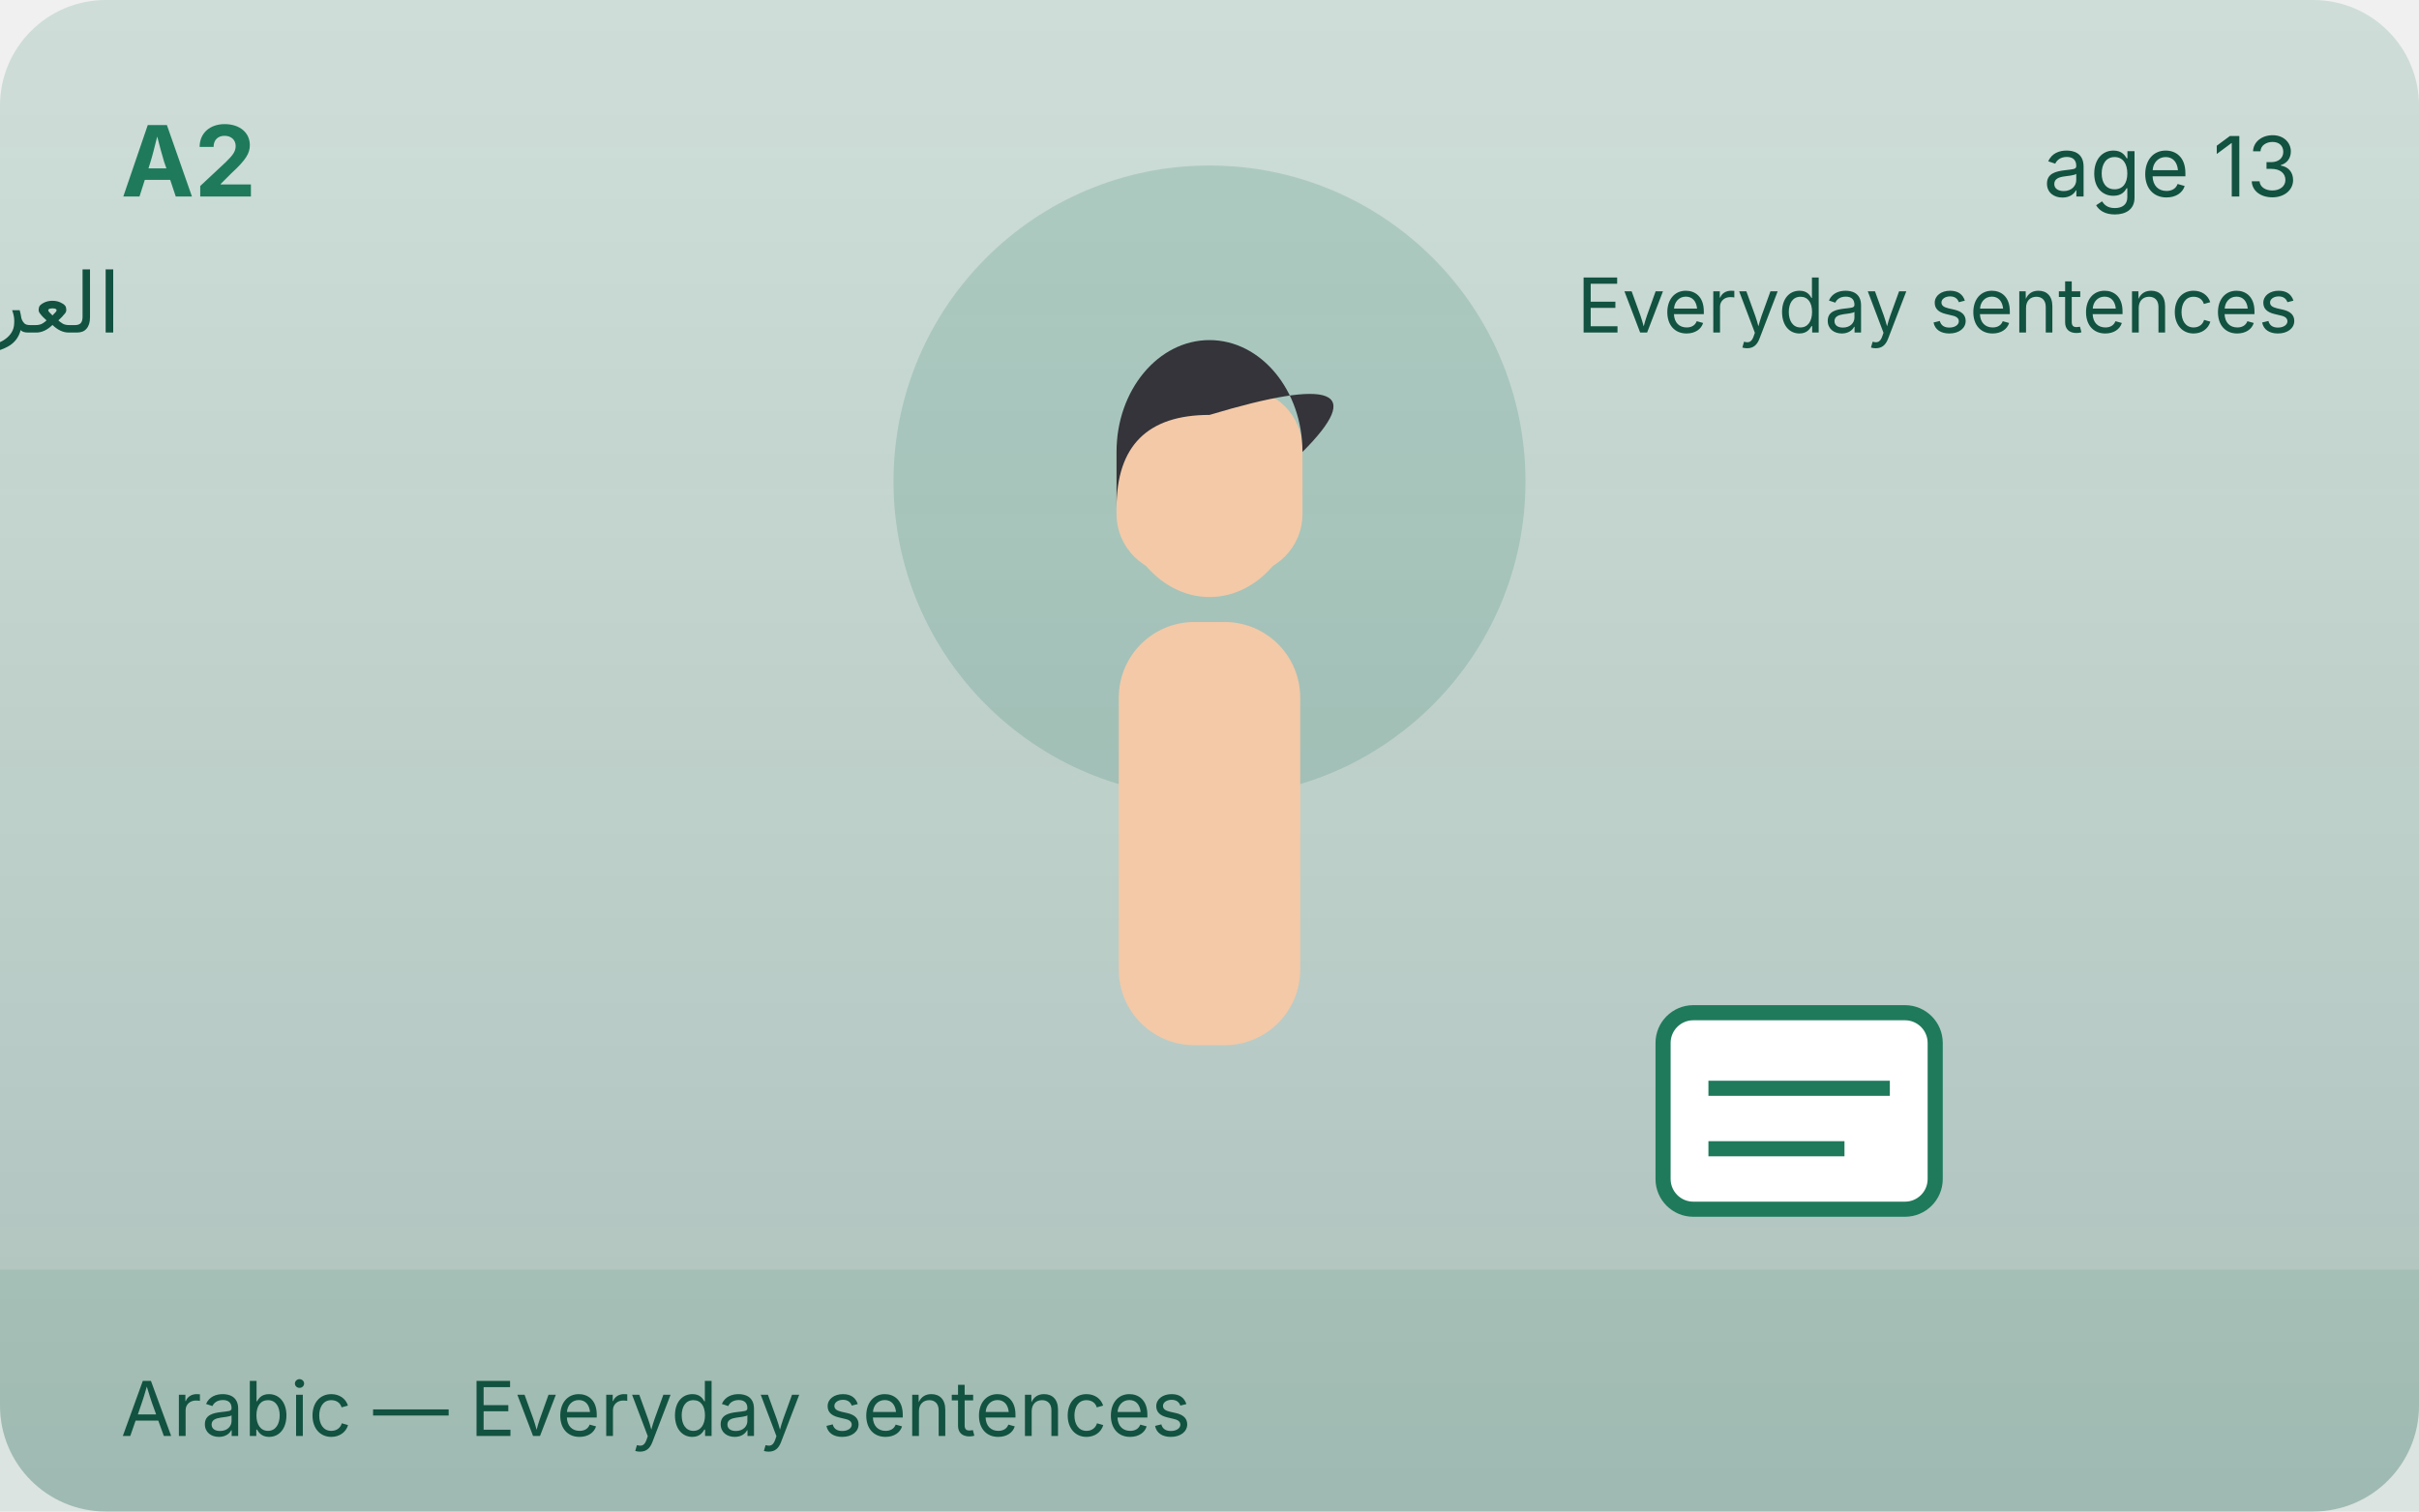
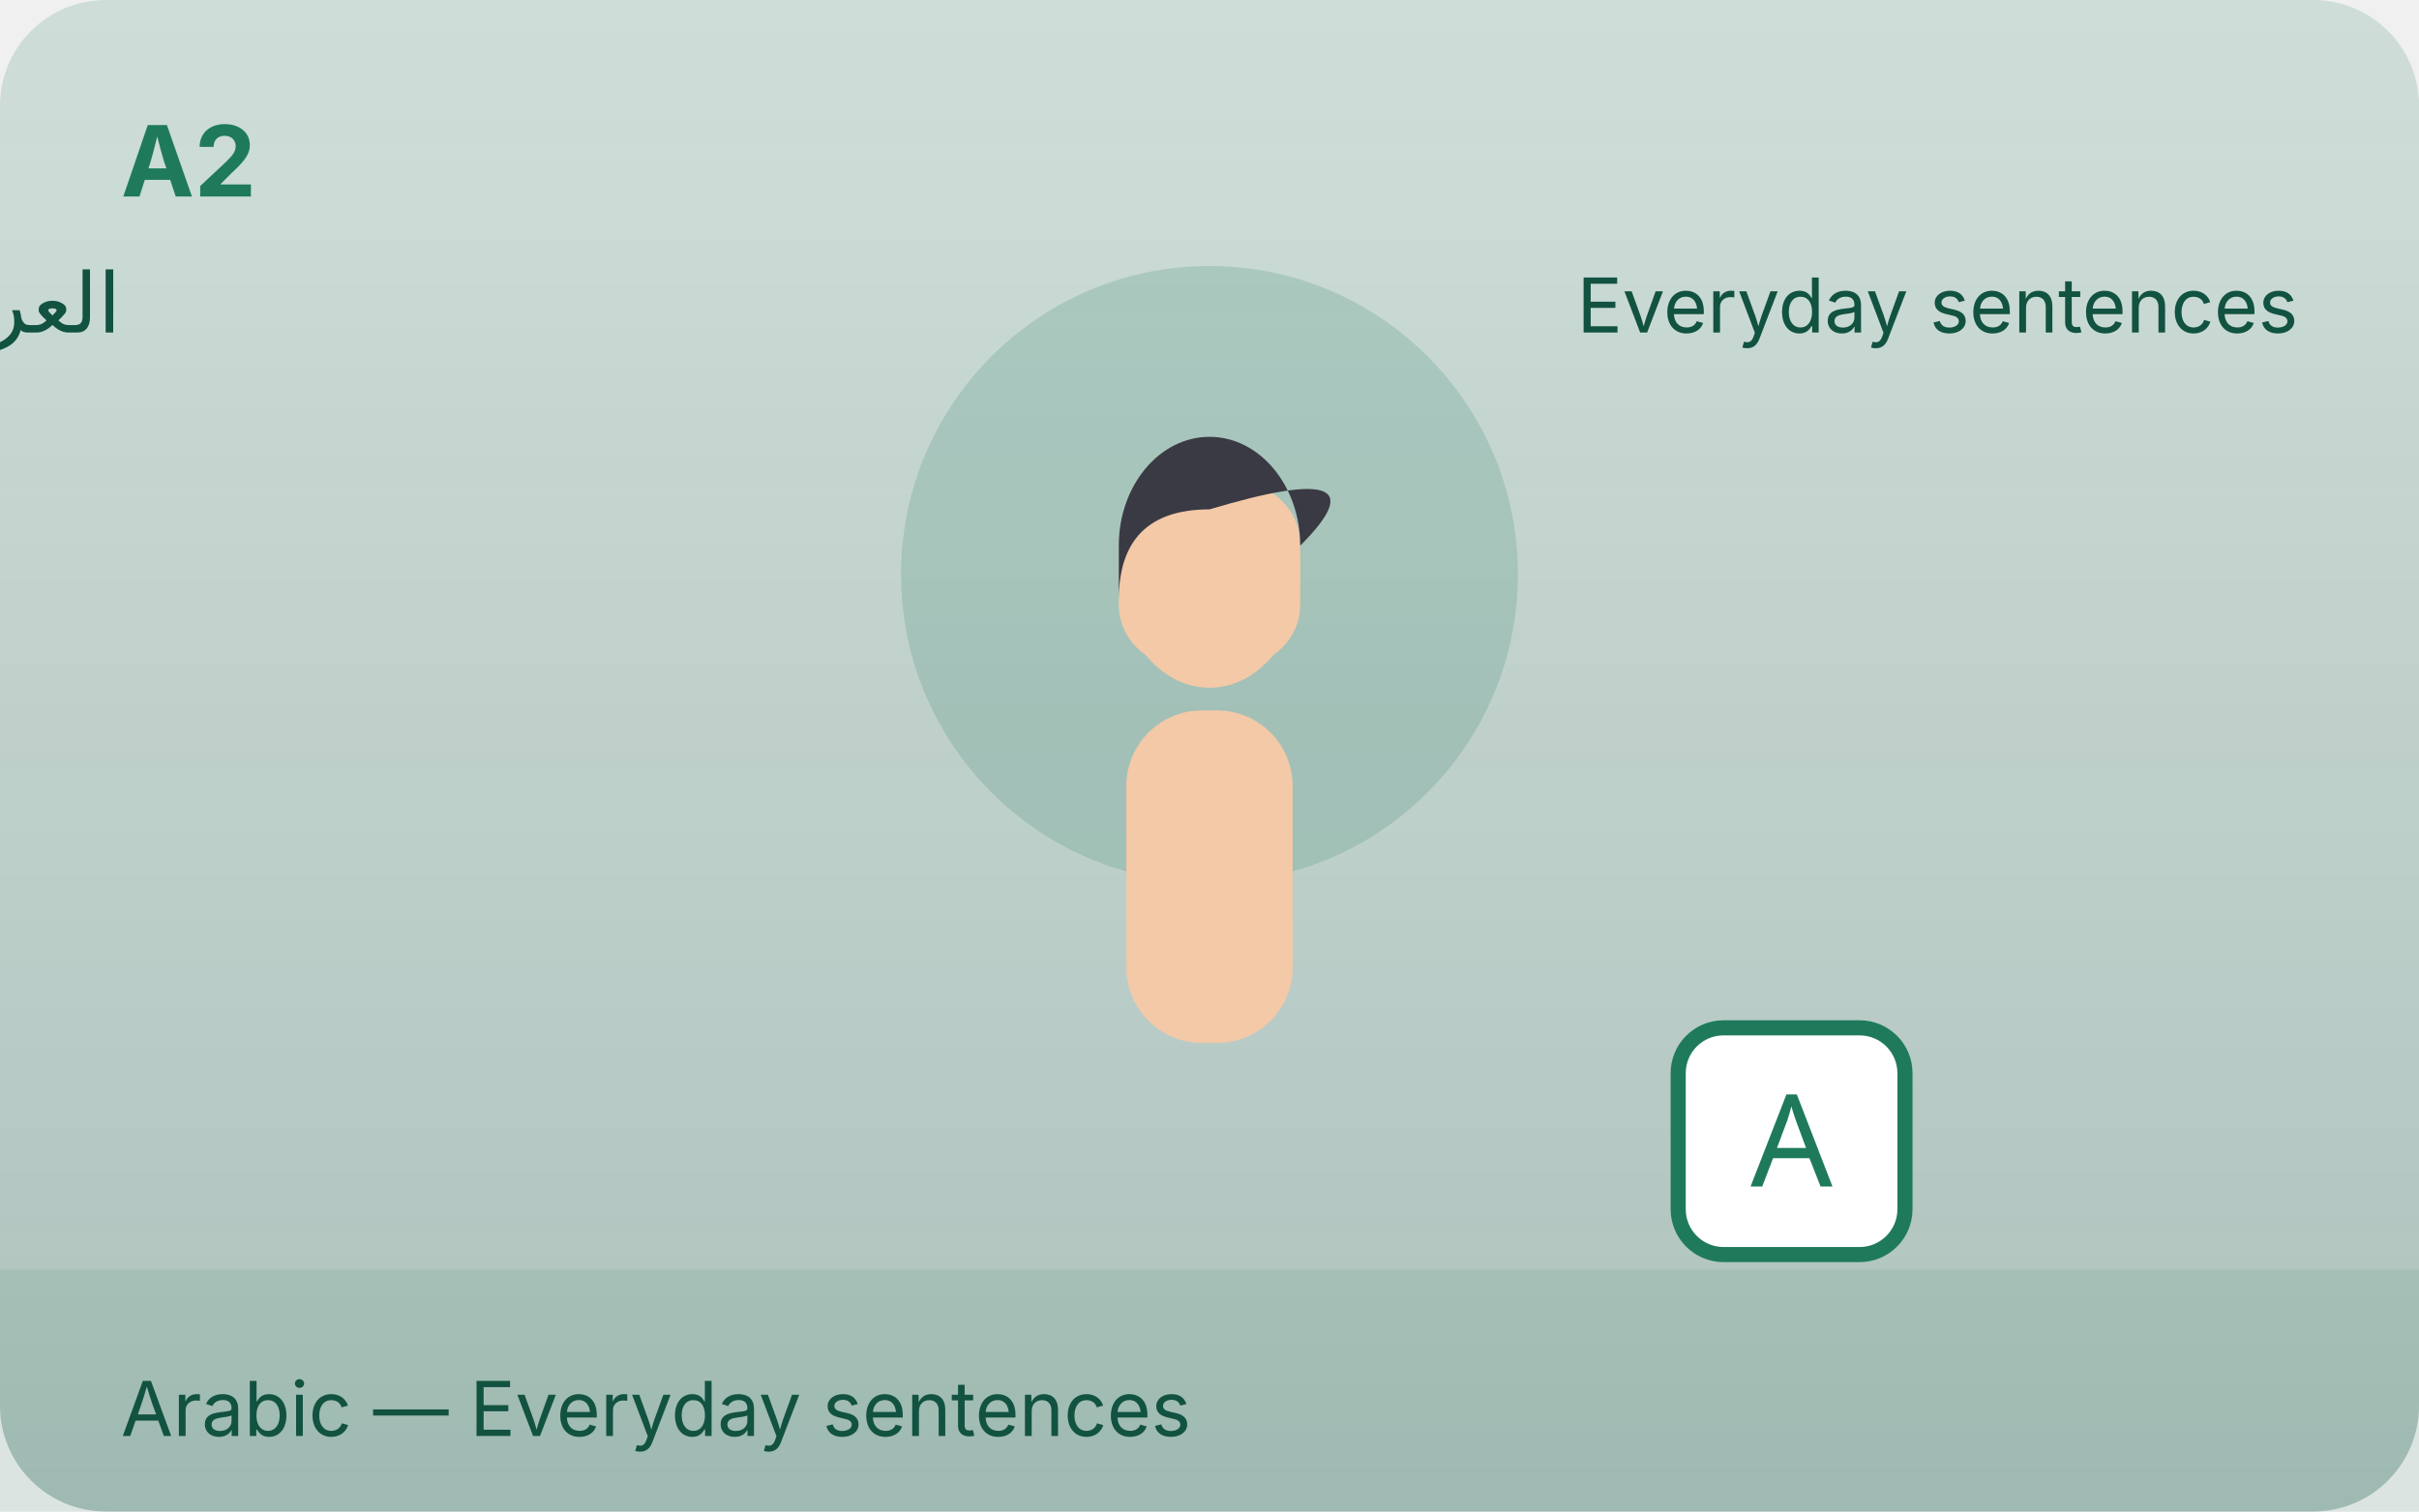
- <svg xmlns="http://www.w3.org/2000/svg" viewBox="0 0 320 200" width="320" height="200" role="img" aria-label="Arabic at level A2: a teenager. talk about your day, shop, order food">
+ <svg xmlns="http://www.w3.org/2000/svg" viewBox="0 0 320 200" width="320" height="200" role="img" aria-label="Arabic at level A2: talk about your day, shop, order food">
  <defs>
    <linearGradient id="bg" x1="0" y1="0" x2="0" y2="1">
      <stop offset="0" stop-color="#1f7a5c" stop-opacity=".16" />
      <stop offset="1" stop-color="#125240" stop-opacity=".3" />
    </linearGradient>
  </defs>
  <rect width="320" height="200" rx="14" fill="url(#bg)" />
-   <circle cx="160.0" cy="63.7" r="41.8" fill="#1f7a5c" opacity=".18" />
+   <circle cx="160.0" cy="76.0" r="40.8" fill="#1f7a5c" opacity=".18" />
  <rect x="0" y="168" width="320" height="32" fill="#1f7a5c" opacity=".1" />
  <g>
-     <rect x="148.0" y="82.3" width="24.0" height="56.0" rx="10" fill="#f3c9a8" />
-     <rect x="147.7" y="51.4" width="24.6" height="24.6" rx="8" fill="#f3c9a8" />
-     <ellipse cx="160.0" cy="63.7" rx="12.3" ry="15.3" fill="#f3c9a8" />
-     <path d="M147.7 59.8 a12.3 14.8 0 0 1 24.6 0 q12.3 -12.3 -12.3 -4.9 q-12.3 0 -12.3 12.3 z" fill="rgb(52,52,58)" />
+     <rect x="149.0" y="94.0" width="22.0" height="44.0" rx="10" fill="#f3c9a8" />
+     <rect x="148.0" y="64.0" width="24.0" height="24.0" rx="8" fill="#f3c9a8" />
+     <ellipse cx="160.0" cy="76.0" rx="12.0" ry="15.0" fill="#f3c9a8" />
+     <path d="M148.0 72.2 a12.0 14.4 0 0 1 24.0 0 q12.0 -12.0 -12.0 -4.8 q-12.0 0 -12.0 12.0 z" fill="#3a3a44" />
  </g>
-   <rect x="220" y="134" width="36" height="26" rx="4" fill="#fff" stroke="#1f7a5c" stroke-width="2" />
-   <path d="M226 144 h24 M226 152 h18" stroke="#1f7a5c" stroke-width="2" />
+   <rect x="222" y="136" width="30" height="30" rx="6" fill="#fff" stroke="#1f7a5c" stroke-width="2" />
+   <text x="237" y="157" font-size="17" text-anchor="middle" fill="#1f7a5c" font-family="system-ui,sans-serif">A</text>
  <text x="16" y="26" font-size="13" font-weight="700" fill="#1f7a5c" font-family="system-ui,-apple-system,Segoe UI,sans-serif">A2</text>
  <text x="16" y="44" font-size="11" fill="#125240" direction="rtl" font-family="system-ui,-apple-system,Segoe UI,sans-serif">العربية</text>
-   <text x="304" y="26" text-anchor="end" font-size="11" fill="#125240" font-family="system-ui,-apple-system,Segoe UI,sans-serif">age 13</text>
  <text x="304" y="44" text-anchor="end" font-size="10" fill="#125240" font-family="system-ui,-apple-system,Segoe UI,sans-serif">Everyday sentences</text>
  <text x="16" y="190" font-size="10" fill="#125240" font-family="system-ui,-apple-system,Segoe UI,sans-serif">Arabic — Everyday sentences</text>
</svg>
